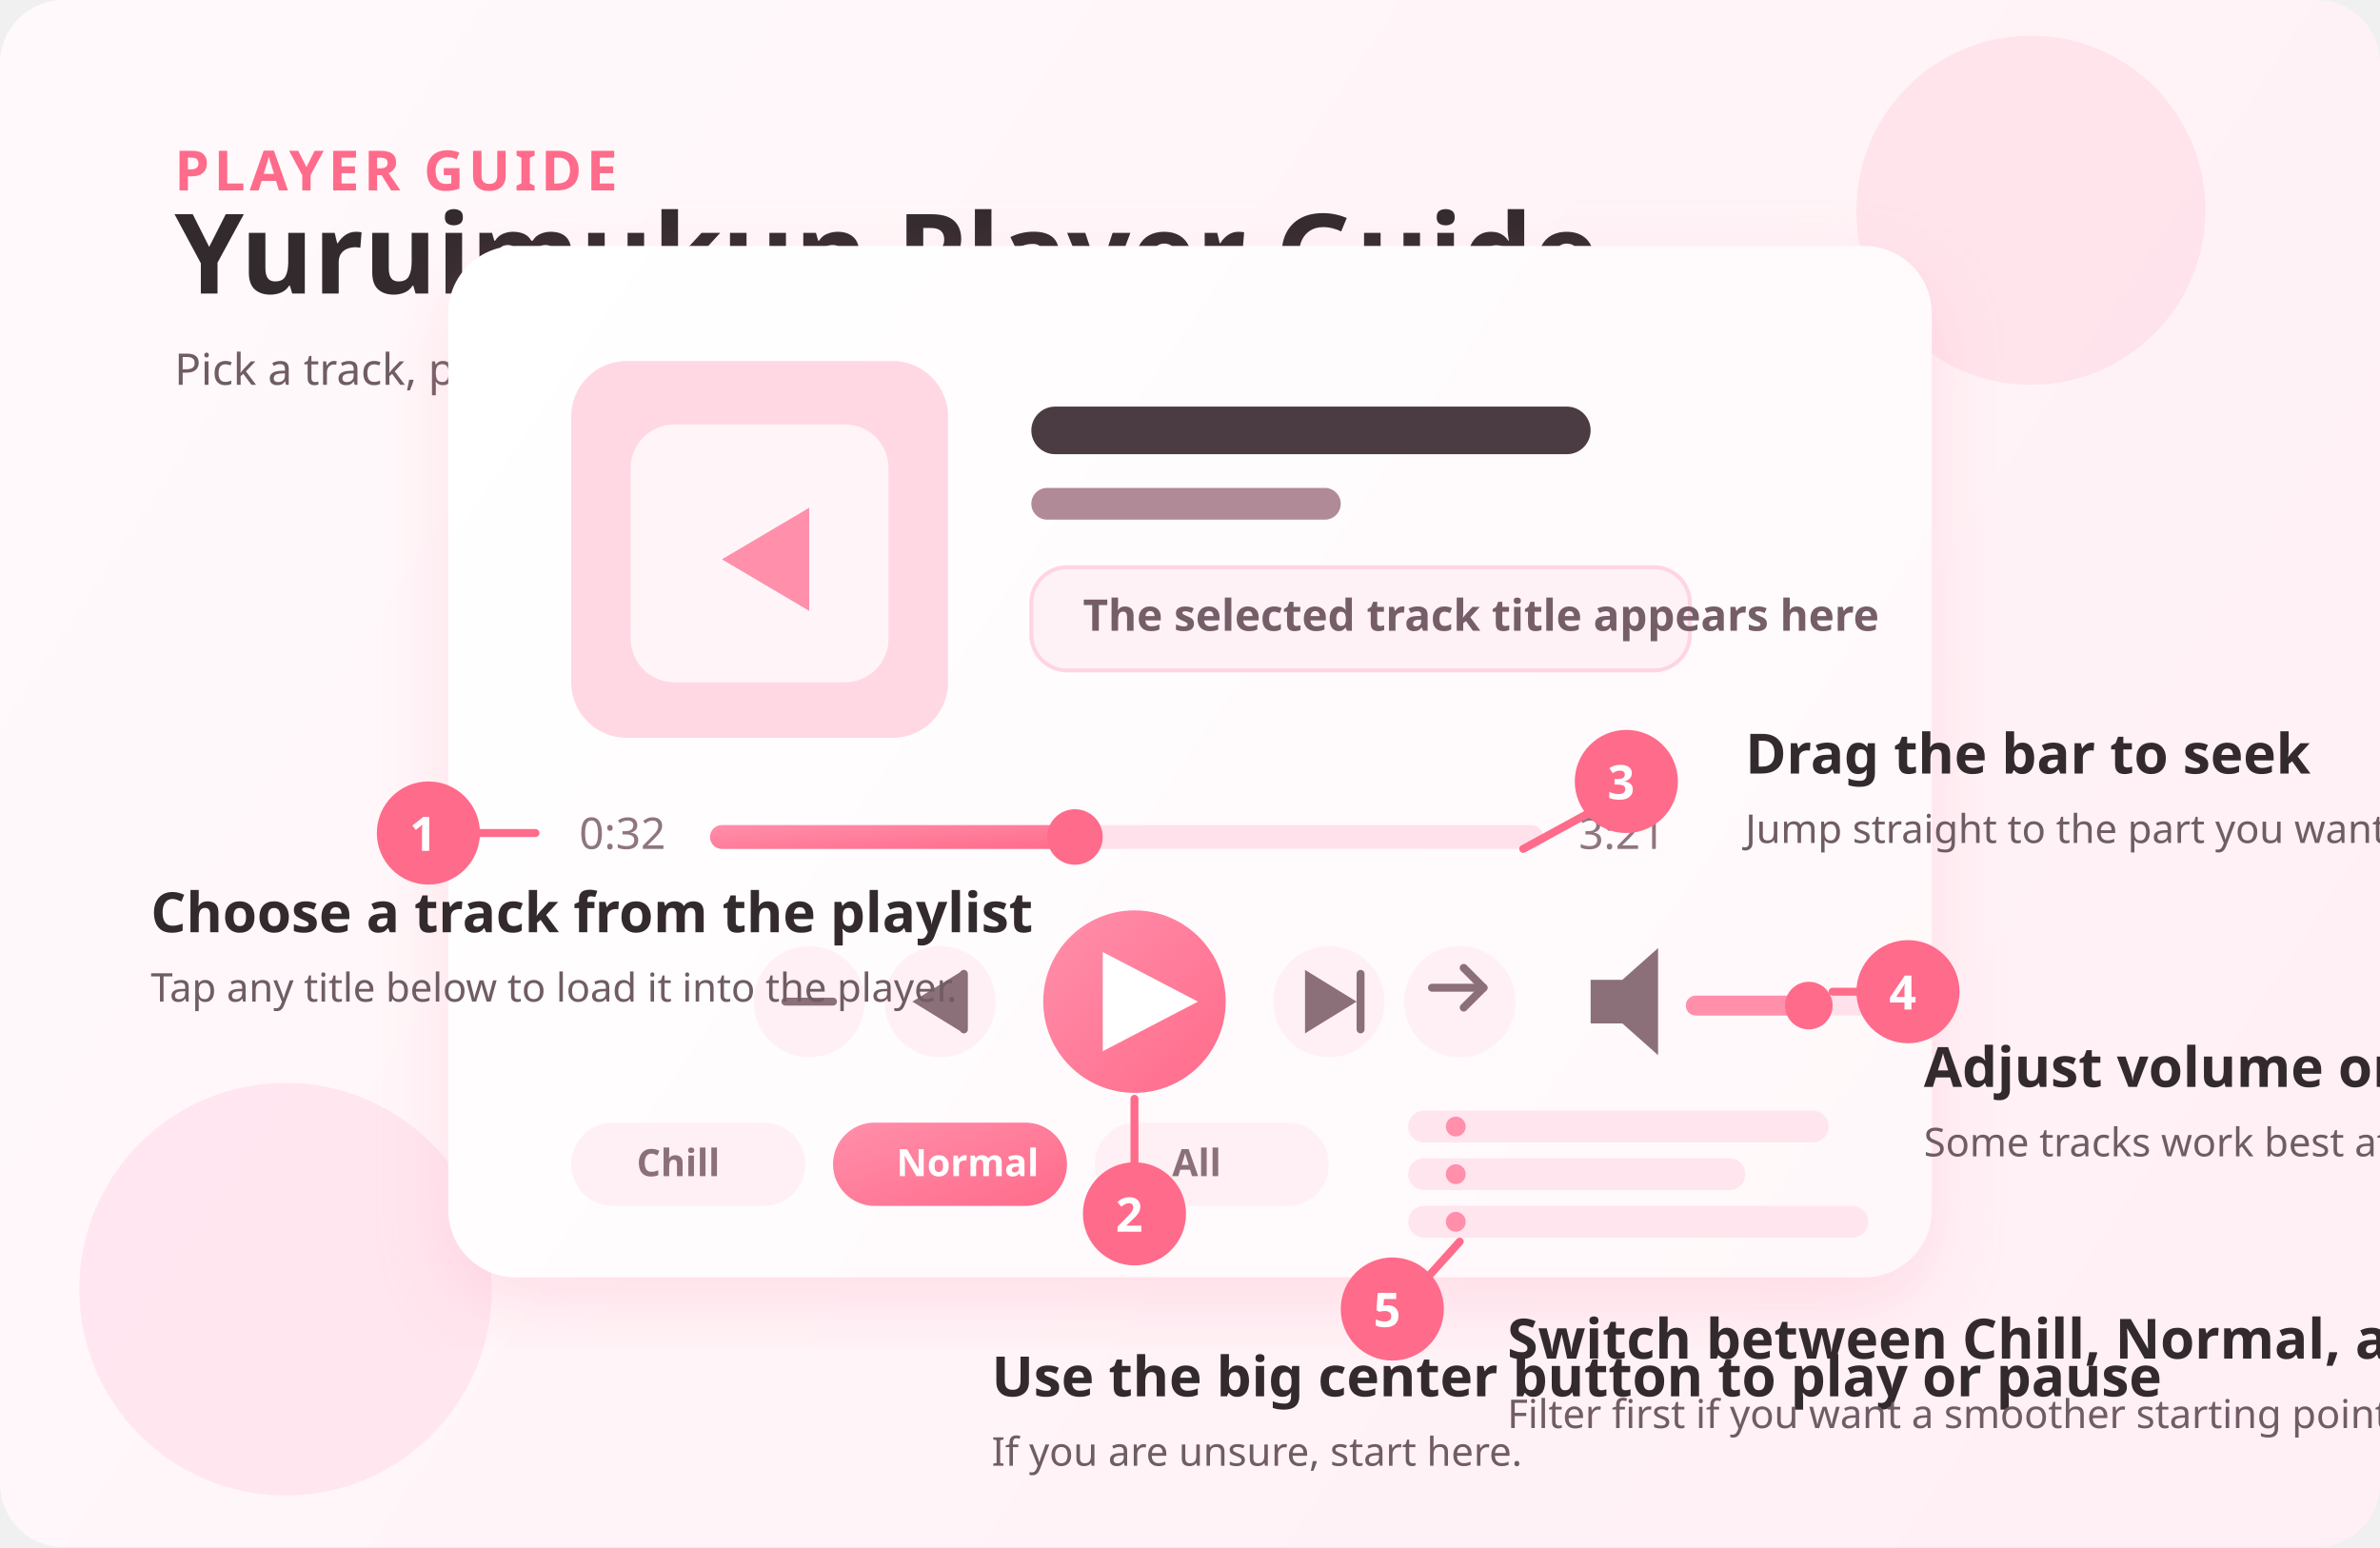
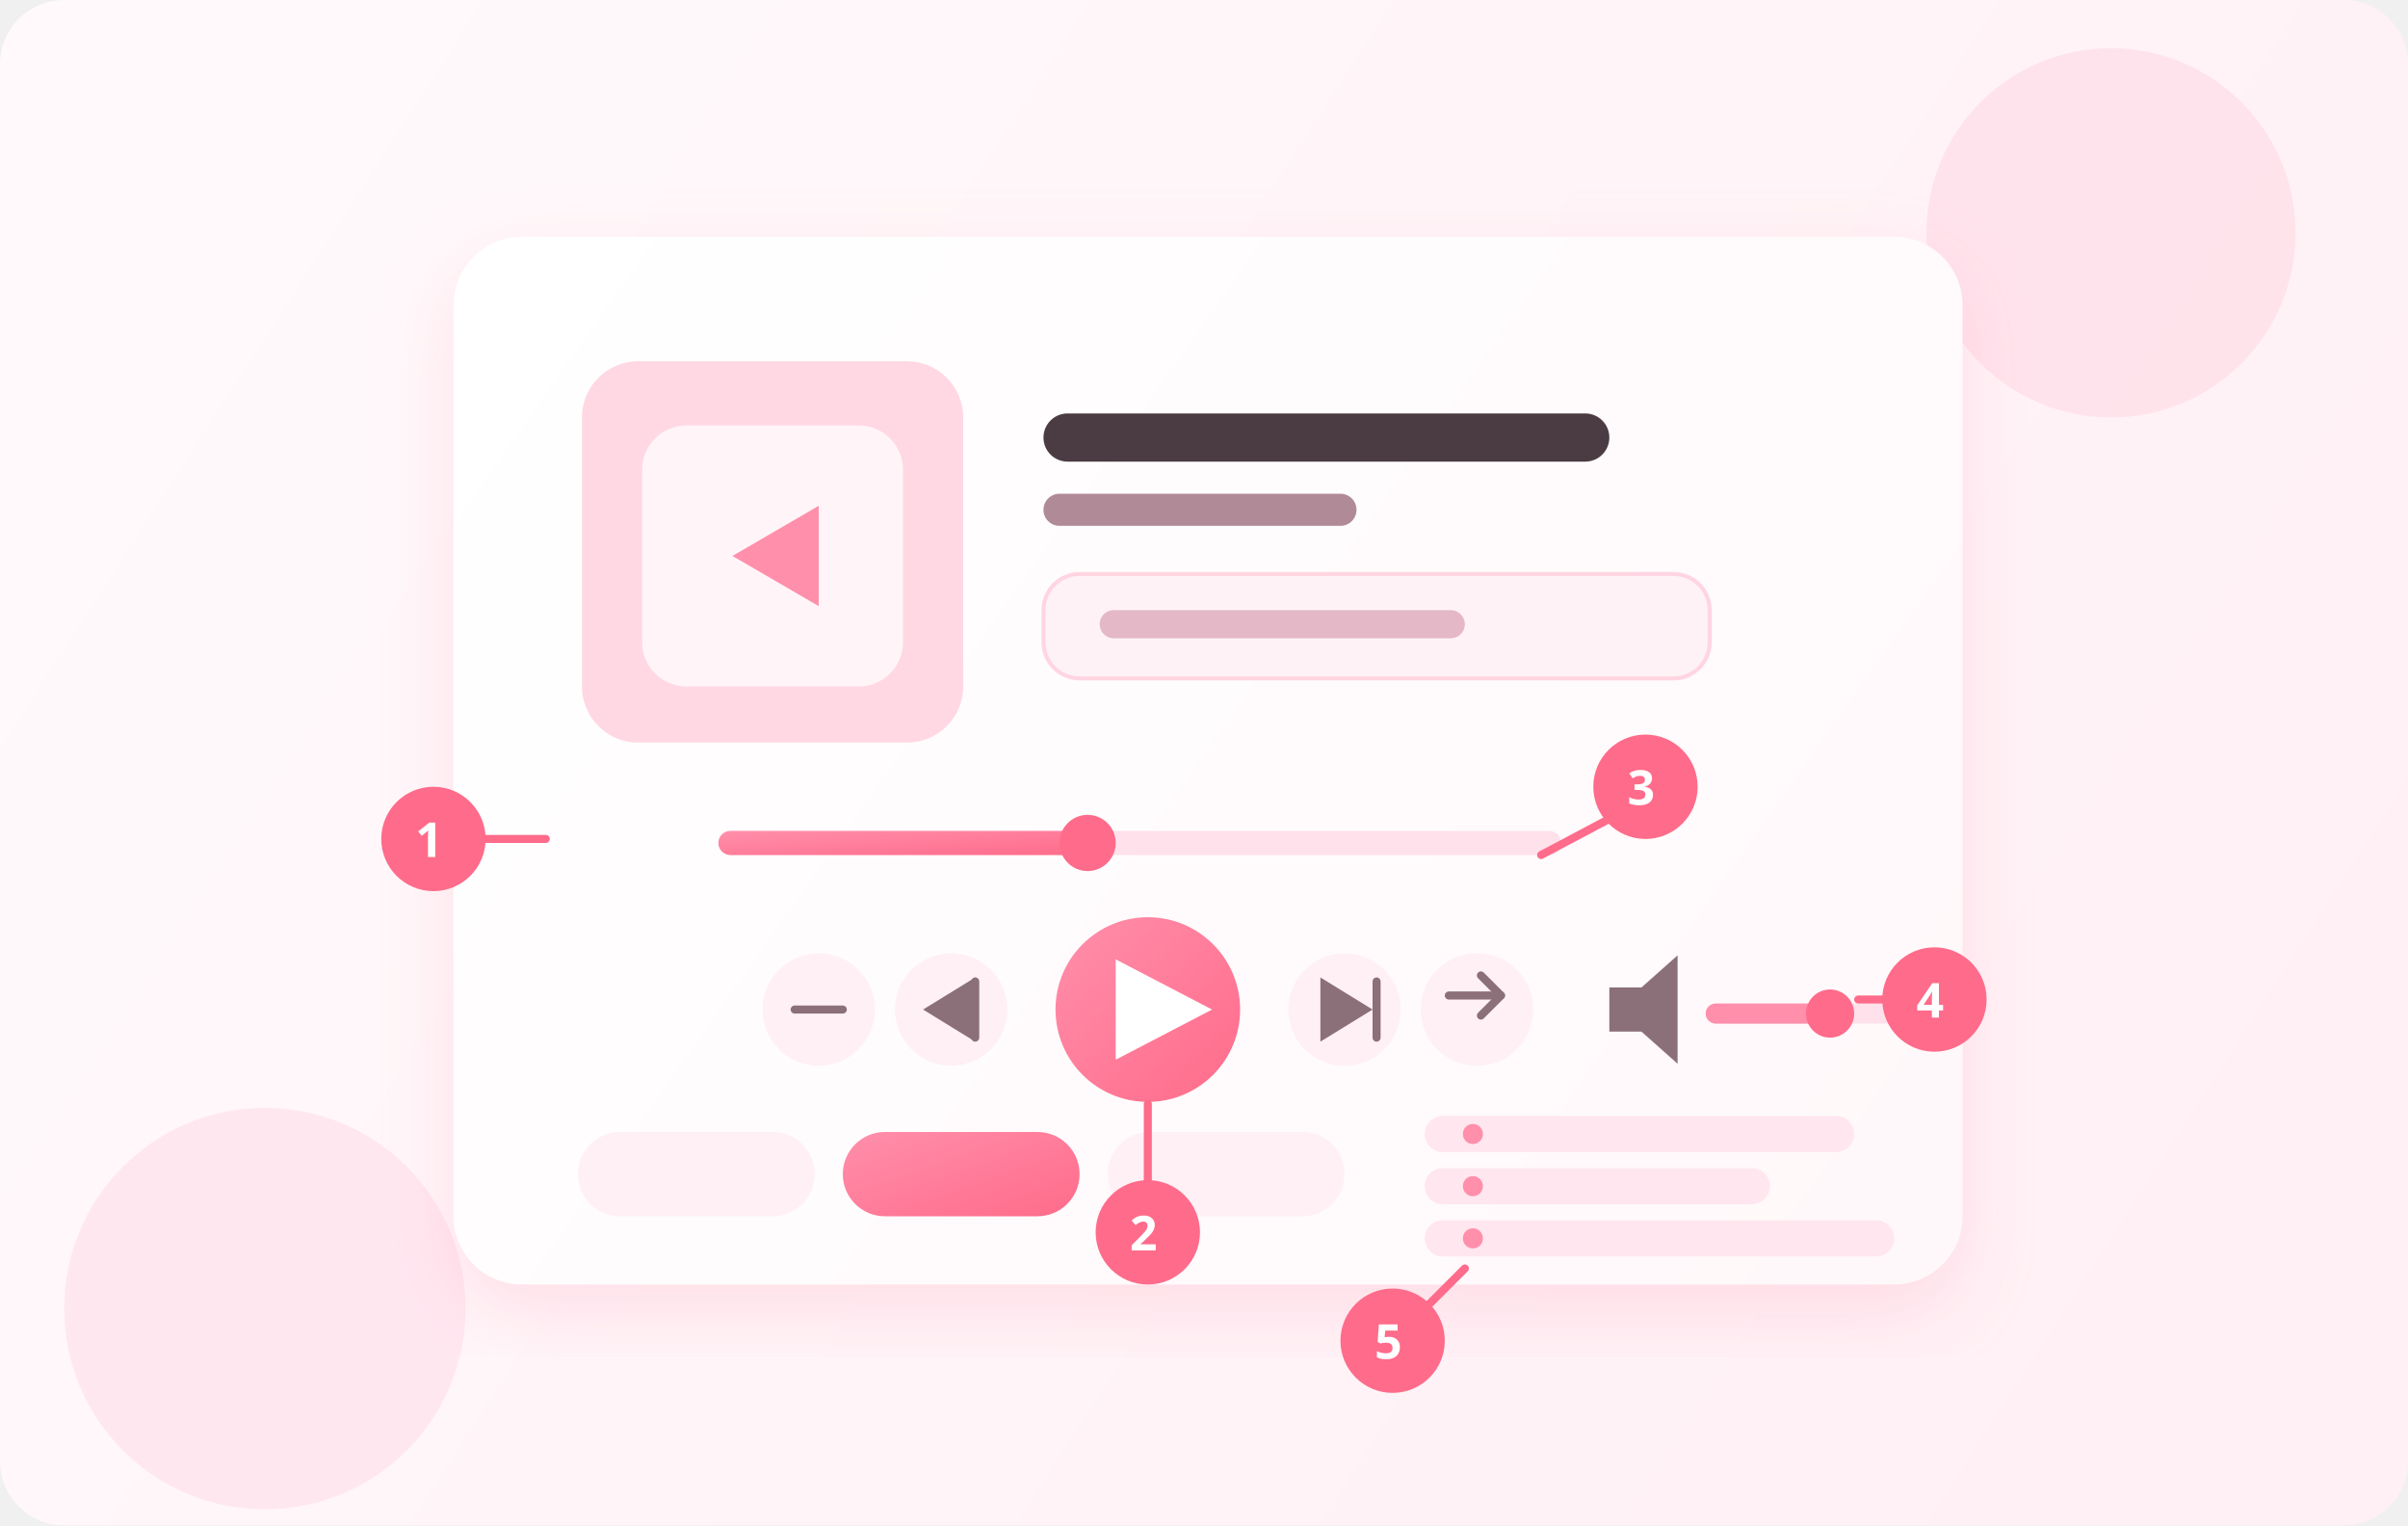
- <svg xmlns="http://www.w3.org/2000/svg" width="1200" height="780" viewBox="0 0 1200 780" fill="none">
+ <svg xmlns="http://www.w3.org/2000/svg" width="1200" height="760" viewBox="0 0 1200 760" fill="none">
  <defs>
-     <linearGradient id="bg" x1="120" y1="70" x2="1080" y2="710" gradientUnits="userSpaceOnUse">
+     <linearGradient id="bg" x1="120" y1="70" x2="1080" y2="690" gradientUnits="userSpaceOnUse">
      <stop stop-color="#FFF9FB" />
      <stop offset="1" stop-color="#FFF0F5" />
    </linearGradient>
-     <linearGradient id="card" x1="247" y1="136" x2="955" y2="621" gradientUnits="userSpaceOnUse">
+     <linearGradient id="card" x1="250" y1="120" x2="958" y2="620" gradientUnits="userSpaceOnUse">
      <stop stop-color="#FFFFFF" />
      <stop offset="1" stop-color="#FFF8FA" />
    </linearGradient>
    <linearGradient id="accent" x1="0" y1="0" x2="1" y2="1">
      <stop stop-color="#FF8FAB" />
      <stop offset="1" stop-color="#FF6B8A" />
    </linearGradient>
-     <filter id="shadow" x="190" y="88" width="820" height="592" filterUnits="userSpaceOnUse" color-interpolation-filters="sRGB">
+     <filter id="shadow" x="190" y="82" width="824" height="594" filterUnits="userSpaceOnUse" color-interpolation-filters="sRGB">
      <feFlood flood-opacity="0" result="BackgroundImageFix" />
      <feColorMatrix in="SourceAlpha" type="matrix" values="0 0 0 0 0 0 0 0 0 0 0 0 0 0 0 0 0 0 127 0" result="hardAlpha" />
      <feOffset dy="14" />
      <feGaussianBlur stdDeviation="18" />
      <feColorMatrix type="matrix" values="0 0 0 0 1 0 0 0 0 0.561 0 0 0 0 0.671 0 0 0 0.22 0" />
      <feBlend mode="normal" in2="BackgroundImageFix" result="effect1_dropShadow_1_1" />
      <feBlend mode="normal" in="SourceGraphic" in2="effect1_dropShadow_1_1" result="shape" />
    </filter>
  </defs>
-   <rect width="1200" height="780" rx="32" fill="url(#bg)" />
-   <circle cx="1024" cy="106" r="88" fill="#FFD6E3" fill-opacity="0.55" />
-   <circle cx="144" cy="650" r="104" fill="#FFE5EE" fill-opacity="0.9" />
-   <text x="88" y="96" fill="#FF6B8A" font-family="'Zen Maru Gothic', 'Hiragino Sans', sans-serif" font-size="28" font-weight="700" letter-spacing="0.08em">PLAYER GUIDE</text>
-   <text x="88" y="148" fill="#332A2E" font-family="'Zen Maru Gothic', 'Hiragino Sans', sans-serif" font-size="56" font-weight="700">Yuruimukun Player Guide</text>
-   <text x="88" y="194" fill="#705C64" font-family="'Zen Maru Gothic', 'Hiragino Sans', sans-serif" font-size="22">Pick a track, press play, then adjust seek and volume if needed.</text>
+   <rect width="1200" height="760" rx="32" fill="url(#bg)" />
+   <circle cx="1052" cy="116" r="92" fill="#FFD9E5" fill-opacity="0.6" />
+   <circle cx="132" cy="652" r="100" fill="#FFE6EF" fill-opacity="0.92" />
  <g filter="url(#shadow)">
-     <rect x="226" y="124" width="748" height="520" rx="34" fill="url(#card)" />
+     <rect x="226" y="118" width="752" height="522" rx="34" fill="url(#card)" />
  </g>
-   <rect x="288" y="182" width="190" height="190" rx="28" fill="#FFD8E4" />
-   <rect x="318" y="214" width="130" height="130" rx="22" fill="#FFF5F8" />
-   <path d="M364 282L408 256V308L364 282Z" fill="#FF8FAB" />
-   <rect x="520" y="205" width="282" height="24" rx="12" fill="#4A3C42" />
+   <rect x="290" y="180" width="190" height="190" rx="28" fill="#FFD8E4" />
+   <rect x="320" y="212" width="130" height="130" rx="22" fill="#FFF5F8" />
+   <path d="M365 277L408 252V302L365 277Z" fill="#FF8FAB" />
+   <rect x="520" y="206" width="282" height="24" rx="12" fill="#4A3C42" />
  <rect x="520" y="246" width="156" height="16" rx="8" fill="#B08A96" />
  <rect x="520" y="286" width="332" height="52" rx="18" fill="#FFF2F6" stroke="#FFD5E2" stroke-width="2" />
-   <text x="546" y="318" fill="#755E67" font-family="'Zen Maru Gothic', 'Hiragino Sans', sans-serif" font-size="22" font-weight="700">The selected track title appears here</text>
-   <text x="292" y="428" fill="#8F7580" font-family="'Zen Maru Gothic', 'Hiragino Sans', sans-serif" font-size="22">0:32</text>
-   <rect x="358" y="416" width="420" height="12" rx="6" fill="#FFE1EB" />
-   <rect x="358" y="416" width="184" height="12" rx="6" fill="url(#accent)" />
-   <circle cx="542" cy="422" r="14" fill="#FF6B8A" />
-   <text x="796" y="428" fill="#8F7580" font-family="'Zen Maru Gothic', 'Hiragino Sans', sans-serif" font-size="22">3:21</text>
-   <circle cx="408" cy="505" r="28" fill="#FFF0F5" />
-   <path d="M396 505H420" stroke="#8B6F79" stroke-width="4" stroke-linecap="round" />
-   <circle cx="474" cy="505" r="28" fill="#FFF0F5" />
-   <path d="M486 491V519" stroke="#8B6F79" stroke-width="4" stroke-linecap="round" />
-   <path d="M460 505L486 489V521L460 505Z" fill="#8B6F79" />
-   <circle cx="572" cy="505" r="46" fill="url(#accent)" />
-   <path d="M556 480V530L604 505L556 480Z" fill="white" />
-   <circle cx="670" cy="505" r="28" fill="#FFF0F5" />
-   <path d="M658 489L684 505L658 521V489Z" fill="#8B6F79" />
-   <path d="M686 491V519" stroke="#8B6F79" stroke-width="4" stroke-linecap="round" />
-   <circle cx="736" cy="505" r="28" fill="#FFF0F5" />
-   <path d="M722 498H748" stroke="#8B6F79" stroke-width="4" stroke-linecap="round" />
-   <path d="M738 488L748 498L738 508" stroke="#8B6F79" stroke-width="4" stroke-linecap="round" stroke-linejoin="round" />
-   <path d="M802 494H818L836 478V532L818 516H802V494Z" fill="#8B6F79" />
-   <rect x="850" y="502" width="94" height="10" rx="5" fill="#FFE1EB" />
-   <rect x="850" y="502" width="62" height="10" rx="5" fill="#FF8FAB" />
-   <circle cx="912" cy="507" r="12" fill="#FF6B8A" />
-   <rect x="288" y="566" width="118" height="42" rx="21" fill="#FFF0F5" />
-   <text x="321" y="593" fill="#8B6F79" font-family="'Zen Maru Gothic', 'Hiragino Sans', sans-serif" font-size="19" font-weight="700">Chill</text>
-   <rect x="420" y="566" width="118" height="42" rx="21" fill="url(#accent)" />
-   <text x="452" y="593" fill="white" font-family="'Zen Maru Gothic', 'Hiragino Sans', sans-serif" font-size="19" font-weight="700">Normal</text>
-   <rect x="552" y="566" width="118" height="42" rx="21" fill="#FFF0F5" />
-   <text x="591" y="593" fill="#8B6F79" font-family="'Zen Maru Gothic', 'Hiragino Sans', sans-serif" font-size="19" font-weight="700">All</text>
-   <rect x="710" y="560" width="212" height="16" rx="8" fill="#FFE5EE" />
-   <rect x="710" y="584" width="170" height="16" rx="8" fill="#FFE5EE" />
-   <rect x="710" y="608" width="232" height="16" rx="8" fill="#FFE5EE" />
-   <circle cx="734" cy="568" r="5" fill="#FF8FAB" />
-   <circle cx="734" cy="592" r="5" fill="#FF8FAB" />
-   <circle cx="734" cy="616" r="5" fill="#FF8FAB" />
+   <rect x="548" y="304" width="182" height="14" rx="7" fill="#E4B8C7" />
+   <rect x="358" y="414" width="420" height="12" rx="6" fill="#FFE1EB" />
+   <rect x="358" y="414" width="184" height="12" rx="6" fill="url(#accent)" />
+   <circle cx="542" cy="420" r="14" fill="#FF6B8A" />
+   <circle cx="408" cy="503" r="28" fill="#FFF0F5" />
+   <path d="M396 503H420" stroke="#8B6F79" stroke-width="4" stroke-linecap="round" />
+   <circle cx="474" cy="503" r="28" fill="#FFF0F5" />
+   <path d="M486 489V517" stroke="#8B6F79" stroke-width="4" stroke-linecap="round" />
+   <path d="M460 503L486 487V519L460 503Z" fill="#8B6F79" />
+   <circle cx="572" cy="503" r="46" fill="url(#accent)" />
+   <path d="M556 478V528L604 503L556 478Z" fill="white" />
+   <circle cx="670" cy="503" r="28" fill="#FFF0F5" />
+   <path d="M658 487L684 503L658 519V487Z" fill="#8B6F79" />
+   <path d="M686 489V517" stroke="#8B6F79" stroke-width="4" stroke-linecap="round" />
+   <circle cx="736" cy="503" r="28" fill="#FFF0F5" />
+   <path d="M722 496H748" stroke="#8B6F79" stroke-width="4" stroke-linecap="round" />
+   <path d="M738 486L748 496L738 506" stroke="#8B6F79" stroke-width="4" stroke-linecap="round" stroke-linejoin="round" />
+   <path d="M802 492H818L836 476V530L818 514H802V492Z" fill="#8B6F79" />
+   <rect x="850" y="500" width="94" height="10" rx="5" fill="#FFE1EB" />
+   <rect x="850" y="500" width="62" height="10" rx="5" fill="#FF8FAB" />
+   <circle cx="912" cy="505" r="12" fill="#FF6B8A" />
+   <rect x="288" y="564" width="118" height="42" rx="21" fill="#FFF0F5" />
+   <rect x="420" y="564" width="118" height="42" rx="21" fill="url(#accent)" />
+   <rect x="552" y="564" width="118" height="42" rx="21" fill="#FFF0F5" />
+   <rect x="710" y="556" width="214" height="18" rx="9" fill="#FFE6EF" />
+   <rect x="710" y="582" width="172" height="18" rx="9" fill="#FFE6EF" />
+   <rect x="710" y="608" width="234" height="18" rx="9" fill="#FFE6EF" />
+   <circle cx="734" cy="565" r="5" fill="#FF8FAB" />
+   <circle cx="734" cy="591" r="5" fill="#FF8FAB" />
+   <circle cx="734" cy="617" r="5" fill="#FF8FAB" />
  <g>
-     <circle cx="216" cy="420" r="26" fill="#FF6B8A" />
-     <text x="206.5" y="429" fill="white" font-family="'Zen Maru Gothic', 'Hiragino Sans', sans-serif" font-size="24" font-weight="700">1</text>
-     <path d="M238 420H270" stroke="#FF6B8A" stroke-width="4" stroke-linecap="round" />
-     <text x="76" y="470" fill="#332A2E" font-family="'Zen Maru Gothic', 'Hiragino Sans', sans-serif" font-size="28" font-weight="700">Choose a track from the playlist</text>
-     <text x="76" y="505" fill="#705C64" font-family="'Zen Maru Gothic', 'Hiragino Sans', sans-serif" font-size="20">Tap any title below to load it into the player.</text>
+     <circle cx="216" cy="418" r="26" fill="#FF6B8A" />
+     <text x="207" y="427" fill="white" font-family="'Zen Maru Gothic', 'Hiragino Sans', sans-serif" font-size="24" font-weight="700">1</text>
+     <path d="M238 418H272" stroke="#FF6B8A" stroke-width="4" stroke-linecap="round" />
  </g>
  <g>
-     <circle cx="572" cy="612" r="26" fill="#FF6B8A" />
-     <text x="562.5" y="621" fill="white" font-family="'Zen Maru Gothic', 'Hiragino Sans', sans-serif" font-size="24" font-weight="700">2</text>
-     <path d="M572 586V554" stroke="#FF6B8A" stroke-width="4" stroke-linecap="round" />
-     <text x="500" y="704" fill="#332A2E" font-family="'Zen Maru Gothic', 'Hiragino Sans', sans-serif" font-size="28" font-weight="700">Use the big center button to play or pause</text>
-     <text x="500" y="739" fill="#705C64" font-family="'Zen Maru Gothic', 'Hiragino Sans', sans-serif" font-size="20">If you are unsure, start here.</text>
+     <circle cx="572" cy="614" r="26" fill="#FF6B8A" />
+     <text x="563" y="623" fill="white" font-family="'Zen Maru Gothic', 'Hiragino Sans', sans-serif" font-size="24" font-weight="700">2</text>
+     <path d="M572 588V550" stroke="#FF6B8A" stroke-width="4" stroke-linecap="round" />
  </g>
  <g>
-     <circle cx="820" cy="394" r="26" fill="#FF6B8A" />
-     <text x="810.5" y="403" fill="white" font-family="'Zen Maru Gothic', 'Hiragino Sans', sans-serif" font-size="24" font-weight="700">3</text>
-     <path d="M801 410L768 428" stroke="#FF6B8A" stroke-width="4" stroke-linecap="round" />
-     <text x="880" y="390" fill="#332A2E" font-family="'Zen Maru Gothic', 'Hiragino Sans', sans-serif" font-size="28" font-weight="700">Drag the bar to seek</text>
-     <text x="880" y="425" fill="#705C64" font-family="'Zen Maru Gothic', 'Hiragino Sans', sans-serif" font-size="20">Jump straight to the part you want to hear.</text>
+     <circle cx="820" cy="392" r="26" fill="#FF6B8A" />
+     <text x="811" y="401" fill="white" font-family="'Zen Maru Gothic', 'Hiragino Sans', sans-serif" font-size="24" font-weight="700">3</text>
+     <path d="M802 408L768 426" stroke="#FF6B8A" stroke-width="4" stroke-linecap="round" />
  </g>
  <g>
-     <circle cx="962" cy="500" r="26" fill="#FF6B8A" />
-     <text x="952.5" y="509" fill="white" font-family="'Zen Maru Gothic', 'Hiragino Sans', sans-serif" font-size="24" font-weight="700">4</text>
-     <path d="M940 500H924" stroke="#FF6B8A" stroke-width="4" stroke-linecap="round" />
-     <text x="970" y="548" fill="#332A2E" font-family="'Zen Maru Gothic', 'Hiragino Sans', sans-serif" font-size="28" font-weight="700">Adjust volume on the right</text>
-     <text x="970" y="583" fill="#705C64" font-family="'Zen Maru Gothic', 'Hiragino Sans', sans-serif" font-size="20">Some tracks work best at a low, gentle volume.</text>
+     <circle cx="964" cy="498" r="26" fill="#FF6B8A" />
+     <text x="955" y="507" fill="white" font-family="'Zen Maru Gothic', 'Hiragino Sans', sans-serif" font-size="24" font-weight="700">4</text>
+     <path d="M942 498H926" stroke="#FF6B8A" stroke-width="4" stroke-linecap="round" />
  </g>
  <g>
-     <circle cx="702" cy="660" r="26" fill="#FF6B8A" />
-     <text x="692.5" y="669" fill="white" font-family="'Zen Maru Gothic', 'Hiragino Sans', sans-serif" font-size="24" font-weight="700">5</text>
-     <path d="M718 646L736 626" stroke="#FF6B8A" stroke-width="4" stroke-linecap="round" />
-     <text x="760" y="685" fill="#332A2E" font-family="'Zen Maru Gothic', 'Hiragino Sans', sans-serif" font-size="28" font-weight="700">Switch between Chill, Normal, and All</text>
-     <text x="760" y="720" fill="#705C64" font-family="'Zen Maru Gothic', 'Hiragino Sans', sans-serif" font-size="20">Filter first if you want a smoother starting point.</text>
+     <circle cx="694" cy="668" r="26" fill="#FF6B8A" />
+     <text x="685" y="677" fill="white" font-family="'Zen Maru Gothic', 'Hiragino Sans', sans-serif" font-size="24" font-weight="700">5</text>
+     <path d="M710 652L730 632" stroke="#FF6B8A" stroke-width="4" stroke-linecap="round" />
  </g>
</svg>
